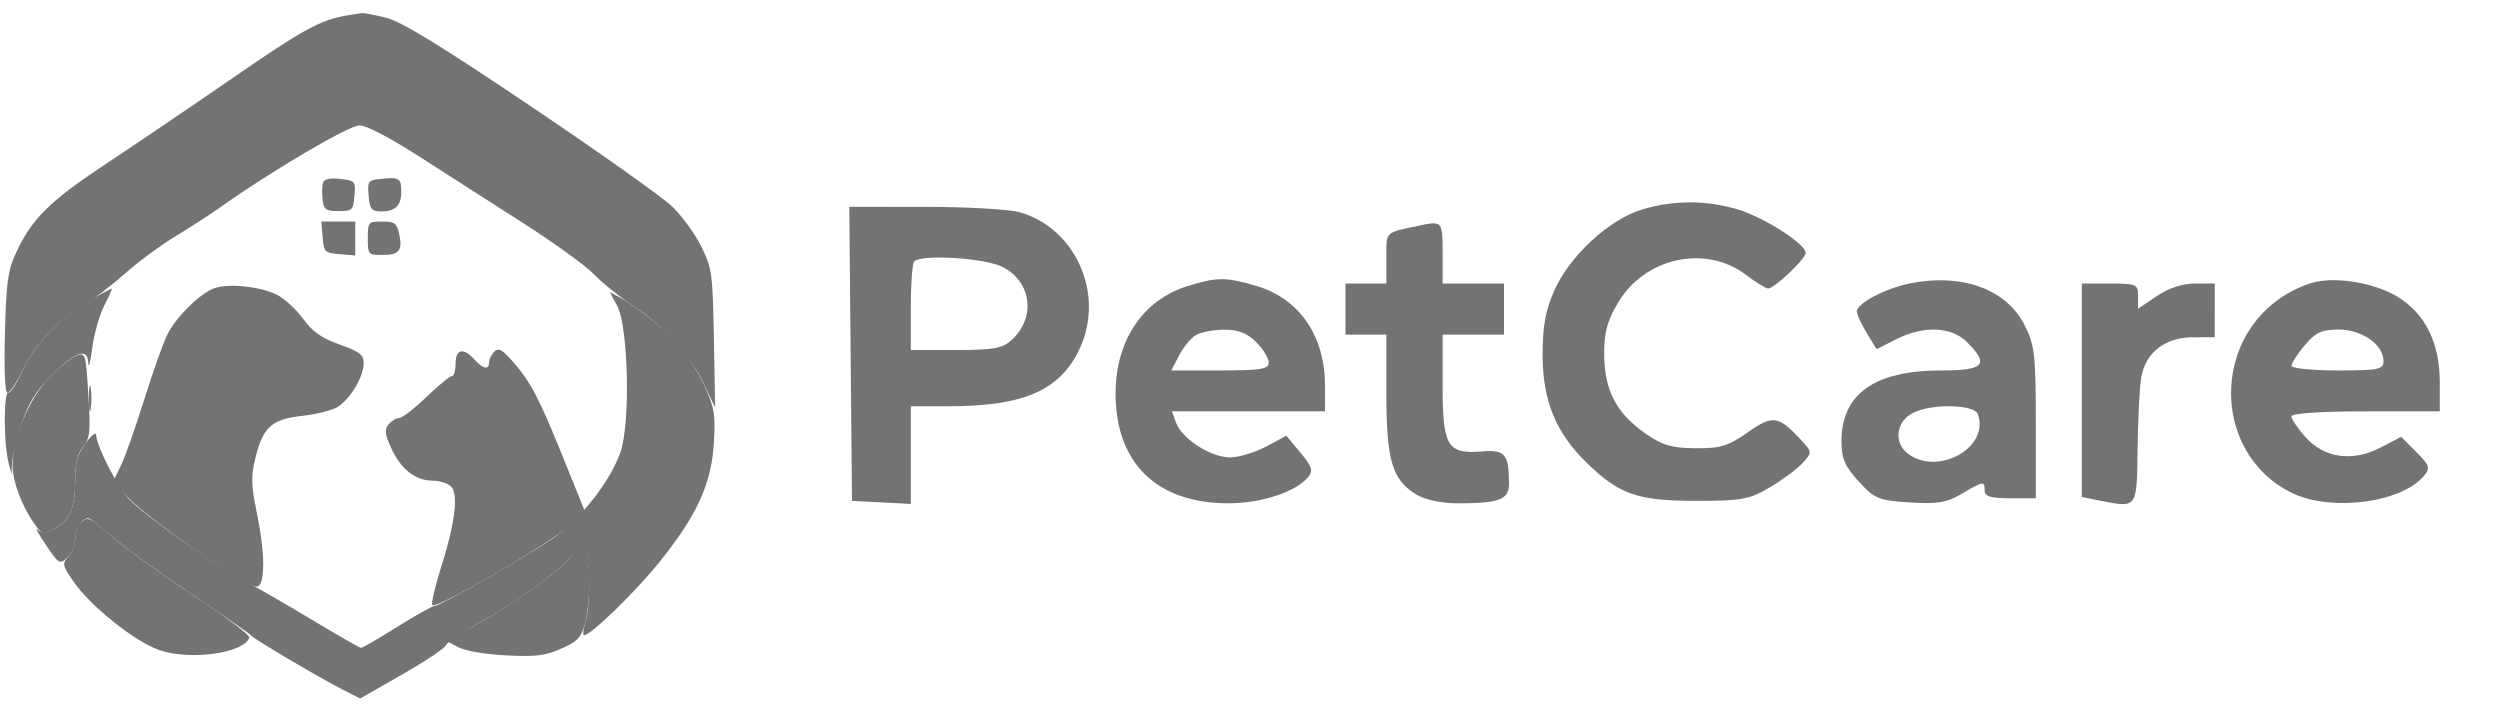
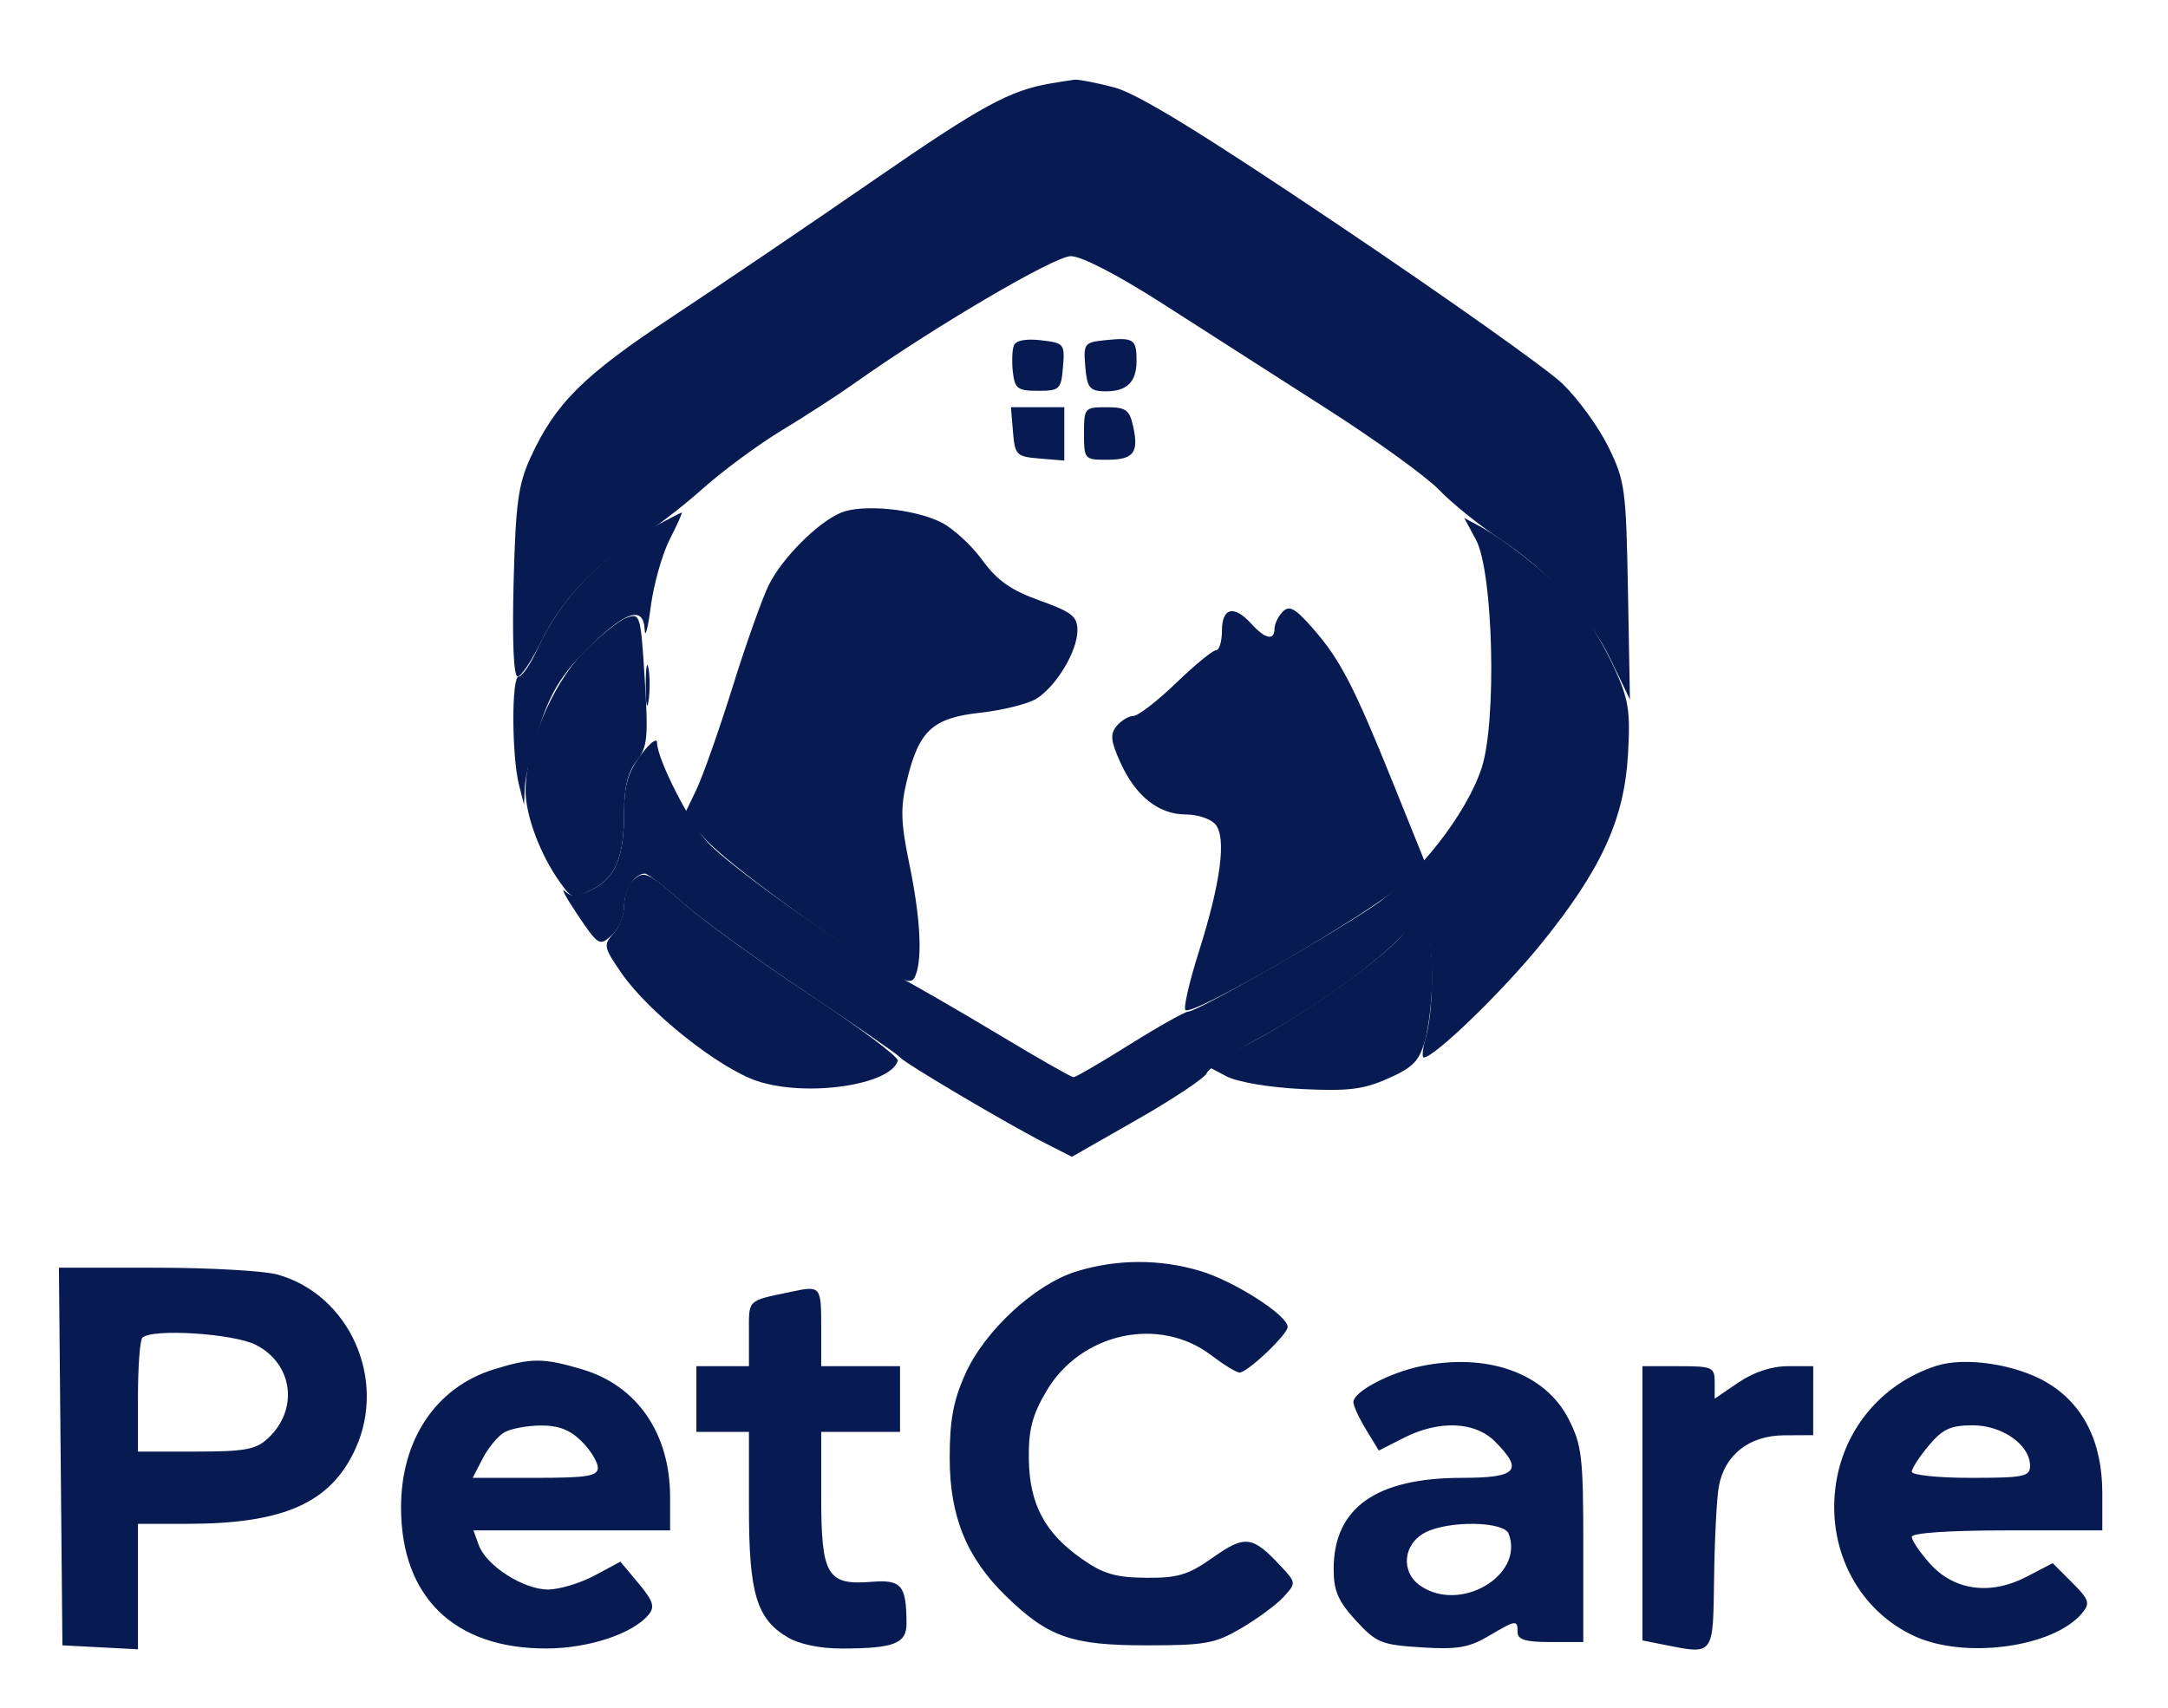
- <svg xmlns="http://www.w3.org/2000/svg" viewBox="0 0 440 128" role="img" aria-labelledby="petcare-logo-horizontal-monochrome-title">
-   <g transform="scale(0.7356322)" fill="#737373" fill-rule="evenodd">
+ <svg xmlns="http://www.w3.org/2000/svg" viewBox="0 0 330 260" role="img" aria-labelledby="petcare-logo-stacked-dark-title">
+   <g transform="translate(77 9)" fill="#071A52" fill-rule="evenodd">
    <path d="M 83 3.692 C 76.711 4.747, 72.418 7.090, 56.031 18.408 C 46.389 25.067, 32.605 34.413, 25.399 39.176 C 11.792 48.170, 7.532 52.400, 3.749 60.670 C 1.877 64.764, 1.485 67.672, 1.176 79.750 C 0.950 88.602, 1.182 94, 1.789 94 C 2.326 94, 3.957 91.564, 5.414 88.586 C 8.434 82.413, 13.842 76.640, 20.014 73 C 22.345 71.625, 26.783 68.238, 29.876 65.473 C 32.969 62.709, 38.425 58.679, 42 56.519 C 45.575 54.359, 50.525 51.153, 53 49.394 C 64.957 40.896, 83.488 30, 85.984 30 C 87.640 30, 93.116 32.839, 100.095 37.315 C 106.368 41.339, 117.582 48.521, 125.016 53.276 C 132.449 58.031, 140.099 63.554, 142.016 65.550 C 143.932 67.545, 147.975 70.823, 151 72.834 C 158.860 78.059, 164.874 84.583, 168.207 91.500 L 171.098 97.500 170.799 81 C 170.516 65.401, 170.352 64.200, 167.796 59 C 166.309 55.975, 163.159 51.650, 160.796 49.388 C 158.433 47.126, 143.227 36.344, 127.004 25.428 C 105.707 11.097, 96.125 5.221, 92.536 4.290 C 89.801 3.580, 87.100 3.061, 86.532 3.136 C 85.964 3.211, 84.375 3.461, 83 3.692 M 77.322 43.604 C 77.063 44.279, 76.997 46.107, 77.175 47.666 C 77.463 50.176, 77.900 50.500, 81 50.500 C 84.302 50.500, 84.517 50.295, 84.803 46.866 C 85.096 43.358, 84.979 43.216, 81.450 42.804 C 79.136 42.534, 77.619 42.828, 77.322 43.604 M 91.194 42.794 C 88.046 43.119, 87.902 43.312, 88.194 46.818 C 88.456 49.973, 88.858 50.510, 91 50.573 C 94.461 50.675, 96 49.248, 96 45.937 C 96 42.622, 95.572 42.341, 91.194 42.794 M 77.190 56.750 C 77.483 60.296, 77.704 60.517, 81.250 60.810 L 85 61.121 85 57.060 L 85 53 80.940 53 L 76.879 53 77.190 56.750 M 88 57 C 88 60.892, 88.093 61, 91.441 61 C 95.533 61, 96.370 59.962, 95.495 55.976 C 94.925 53.382, 94.402 53, 91.421 53 C 88.097 53, 88 53.113, 88 57 M 51 69.061 C 47.477 70.539, 42.144 75.869, 40.054 80 C 39.080 81.925, 36.598 88.900, 34.539 95.500 C 32.479 102.100, 29.972 109.207, 28.966 111.294 L 27.139 115.088 30.239 118.619 C 33.407 122.227, 48.801 133.530, 57.133 138.364 C 61.164 140.703, 61.846 140.844, 62.383 139.445 C 63.426 136.725, 63.074 130.570, 61.415 122.547 C 60.115 116.261, 60.042 113.994, 61.011 109.952 C 62.868 102.214, 64.907 100.318, 72.245 99.504 C 75.685 99.123, 79.534 98.154, 80.798 97.351 C 83.823 95.429, 86.992 90.135, 86.996 86.994 C 86.999 84.847, 86.174 84.191, 81.250 82.425 C 76.859 80.850, 74.791 79.390, 72.500 76.249 C 70.850 73.986, 68.037 71.408, 66.249 70.520 C 62.099 68.459, 54.230 67.706, 51 69.061 M 118.250 84.130 C 117.563 84.829, 117 85.985, 117 86.700 C 117 88.582, 115.579 88.297, 113.500 86 C 110.848 83.069, 109 83.480, 109 87 C 109 88.650, 108.592 90, 108.094 90 C 107.595 90, 104.853 92.250, 102 95 C 99.147 97.750, 96.235 100, 95.529 100 C 94.823 100, 93.676 100.685, 92.981 101.523 C 91.950 102.765, 92.054 103.793, 93.543 107.096 C 95.853 112.217, 99.362 115, 103.512 115 C 105.296 115, 107.322 115.683, 108.015 116.518 C 109.706 118.556, 108.821 125.350, 105.497 135.844 C 104.043 140.433, 103.117 144.450, 103.438 144.771 C 104.474 145.807, 131.300 130.229, 136.609 125.509 L 139.994 122.500 135.156 110.500 C 129.089 95.448, 127.030 91.466, 122.842 86.680 C 120.150 83.604, 119.257 83.107, 118.250 84.130 M 18.322 85.072 C 17.124 85.518, 14.149 87.934, 11.712 90.442 C 6.984 95.307, 3 104.890, 3 111.399 C 3 115.142, 5.221 121.082, 8.178 125.243 C 10.063 127.897, 10.223 127.936, 13.106 126.445 C 16.744 124.564, 18 121.515, 18 114.570 C 18 110.891, 18.577 108.536, 19.886 106.872 C 21.560 104.743, 21.701 103.342, 21.136 94.368 C 20.516 84.515, 20.445 84.282, 18.322 85.072 M 19.200 125.200 C 18.540 125.860, 18 127.512, 18 128.871 C 18 130.230, 17.260 132.160, 16.356 133.159 C 14.818 134.858, 14.899 135.248, 17.606 139.165 C 21.727 145.131, 32.455 153.658, 38.267 155.589 C 45.736 158.070, 58.510 156.225, 59.661 152.500 C 59.831 151.950, 53.852 147.458, 46.375 142.517 C 38.898 137.577, 30.328 131.390, 27.332 128.767 C 21.422 123.596, 20.992 123.408, 19.200 125.200 M 136.720 132.989 C 134.524 136.125, 122.653 144.730, 114.337 149.216 L 106.746 153.311 109.623 154.841 C 111.298 155.732, 116.092 156.551, 121.096 156.801 C 128.190 157.155, 130.492 156.876, 134.275 155.203 C 138.105 153.508, 139.033 152.545, 139.923 149.338 C 140.509 147.227, 140.991 142.949, 140.994 139.832 C 141.003 131.208, 139.572 128.917, 136.720 132.989" />
    <path d="M 23.500 70.695 C 14.847 75.353, 8.396 81.941, 4.841 89.750 C 3.777 92.088, 2.477 94, 1.953 94 C 0.845 94, 0.879 106.094, 2 110.500 L 2.763 113.500 2.882 110.771 C 2.947 109.270, 3.971 105.086, 5.157 101.472 C 6.783 96.518, 8.493 93.716, 12.111 90.080 C 18.073 84.086, 20.946 83.055, 21.127 86.844 C 21.197 88.305, 21.614 86.733, 22.055 83.351 C 22.496 79.968, 23.798 75.356, 24.949 73.101 C 26.099 70.845, 26.919 69.018, 26.770 69.040 C 26.622 69.062, 25.150 69.807, 23.500 70.695 M 147.663 73.182 C 150.303 78.089, 150.860 100.896, 148.512 107.964 C 146.183 114.976, 138.852 124.349, 132.134 128.902 C 125.263 133.560, 105.208 145, 103.914 145 C 103.399 145, 99.388 147.250, 95 150 C 90.612 152.750, 86.744 155, 86.405 155 C 86.066 155, 80.947 152.083, 75.030 148.518 C 69.113 144.953, 61.756 140.713, 58.682 139.095 C 51.707 135.427, 34.406 123.171, 30.813 119.354 C 28.030 116.398, 23.027 106.589, 23.010 104.056 C 23.004 103.261, 21.875 104.136, 20.500 106 C 18.582 108.599, 18 110.609, 18 114.629 C 18 121.476, 16.737 124.567, 13.192 126.401 C 10.934 127.569, 10.013 127.634, 9.001 126.699 C 8.288 126.039, 9.164 127.668, 10.947 130.319 C 14.065 134.951, 14.264 135.071, 16.095 133.414 C 17.143 132.466, 18 130.500, 18 129.045 C 18 126.500, 19.569 124, 21.167 124 C 21.588 124, 24.193 126.007, 26.955 128.460 C 29.717 130.913, 38.170 137.053, 45.738 142.104 C 53.307 147.155, 59.725 151.600, 60 151.982 C 60.596 152.809, 76.213 162.048, 82.052 165.026 L 86.158 167.121 96.171 161.402 C 101.678 158.257, 106.410 155.096, 106.685 154.378 C 106.960 153.661, 110.552 151.258, 114.667 149.038 C 122.874 144.611, 133.244 137.108, 136.726 133.077 C 138.617 130.888, 139.105 130.726, 139.961 132 C 141.232 133.891, 141.301 144.464, 140.070 148.757 C 139.558 150.540, 139.397 152, 139.712 152 C 141.320 152, 151.743 141.908, 157.583 134.696 C 166.712 123.423, 170.228 115.770, 170.798 105.934 C 171.187 99.213, 170.914 97.493, 168.695 92.644 C 167.292 89.581, 164.875 85.464, 163.322 83.495 C 160.513 79.931, 152.591 73.441, 148.189 71.096 L 145.879 69.865 147.663 73.182 M 21.286 95.500 C 21.294 98.250, 21.488 99.256, 21.718 97.736 C 21.947 96.216, 21.941 93.966, 21.704 92.736 C 21.467 91.506, 21.279 92.750, 21.286 95.500" />
  </g>
-   <path transform="translate(145 31) scale(0.9)" fill="#737373" fill-rule="evenodd" d="M 159.860 6.568 C 153.545 8.512, 145.872 15.598, 142.911 22.221 C 141.106 26.257, 140.552 29.265, 140.557 35 C 140.564 43.899, 143.144 50.201, 149.175 56.054 C 155.568 62.258, 159.125 63.500, 170.500 63.500 C 179.514 63.500, 180.944 63.239, 185.001 60.854 C 187.477 59.398, 190.363 57.256, 191.416 56.093 C 193.307 54.004, 193.301 53.949, 190.914 51.398 C 186.628 46.815, 185.517 46.677, 180.630 50.121 C 176.847 52.788, 175.301 53.257, 170.431 53.213 C 165.788 53.171, 163.917 52.617, 160.643 50.317 C 155.008 46.357, 152.696 41.987, 152.603 35.125 C 152.542 30.699, 153.112 28.484, 155.249 24.838 C 160.490 15.895, 172.442 13.286, 180.391 19.349 C 182.303 20.807, 184.234 21.987, 184.683 21.971 C 185.933 21.926, 192 16.163, 192 15.020 C 192 13.246, 183.840 8.030, 178.655 6.490 C 172.486 4.658, 165.975 4.685, 159.860 6.568 M 5.235 34.750 L 5.500 63.500 11.250 63.800 L 17 64.100 17 54.550 L 17 45 24.451 45 C 39.227 45, 46.362 41.815, 50.120 33.541 C 54.935 22.942, 49.159 10.082, 38.219 7.044 C 36.174 6.476, 27.856 6.009, 19.735 6.006 L 4.969 6 5.235 34.750 M 116.500 9.655 C 109.592 11.116, 110 10.716, 110 16.019 L 110 21 106 21 L 102 21 102 26 L 102 31 106 31 L 110 31 110 42.599 C 110 55.615, 111.163 59.483, 115.920 62.294 C 117.685 63.336, 120.889 63.995, 124.154 63.986 C 132.129 63.966, 134.002 63.232, 133.986 60.133 C 133.956 54.318, 133.230 53.467, 128.607 53.835 C 121.909 54.368, 121 52.826, 121 40.929 L 121 31 127 31 L 133 31 133 26 L 133 21 127 21 L 121 21 121 15 C 121 8.829, 120.910 8.722, 116.500 9.655 M 17.667 16.667 C 17.300 17.033, 17 21.083, 17 25.667 L 17 34 25.811 34 C 33.281 34, 34.954 33.691, 36.799 31.972 C 41.510 27.583, 40.601 20.628, 34.940 17.752 C 31.518 16.012, 19.101 15.232, 17.667 16.667 M 71.127 21.498 C 62.365 24.231, 57.044 32.165, 57.044 42.500 C 57.044 56.158, 65.168 64.027, 79.218 63.978 C 85.621 63.956, 92.330 61.732, 94.723 58.838 C 95.719 57.634, 95.435 56.748, 93.192 54.061 L 90.438 50.762 86.484 52.881 C 84.309 54.046, 81.127 55, 79.413 55 C 75.675 55, 70.018 51.374, 68.882 48.250 L 68.064 46 83.032 46 L 98 46 98 40.968 C 98 31.245, 93.001 23.969, 84.609 21.476 C 78.657 19.709, 76.853 19.712, 71.127 21.498 M 212.240 21.009 C 207.429 22.014, 201.998 24.909, 202.004 26.466 C 202.006 27.035, 202.878 28.928, 203.942 30.673 L 205.877 33.847 209.650 31.923 C 215.014 29.189, 220.489 29.398, 223.545 32.455 C 227.960 36.869, 226.936 38, 218.520 38 C 205.449 38, 199 42.587, 199 51.883 C 199 55.198, 199.676 56.767, 202.372 59.709 C 205.485 63.106, 206.252 63.421, 212.345 63.809 C 217.766 64.154, 219.586 63.852, 222.530 62.115 C 226.800 59.596, 227 59.568, 227 61.500 C 227 62.633, 228.222 63, 232 63 L 237 63 237 48.212 C 237 34.848, 236.783 33, 234.750 29.020 C 231.185 22.041, 222.349 18.897, 212.240 21.009 M 290.764 20.940 C 282.311 23.657, 276.397 30.839, 275.357 39.648 C 274.216 49.313, 279.071 58.310, 287.491 62.135 C 295.207 65.640, 308.640 63.772, 312.922 58.599 C 314.183 57.075, 314.011 56.549, 311.396 53.934 L 308.448 50.987 304.474 53.057 C 298.970 55.923, 293.432 55.167, 289.750 51.046 C 288.238 49.353, 287 47.526, 287 46.984 C 287 46.384, 292.655 46, 301.500 46 L 316 46 316 40.316 C 316 32.511, 313.083 26.719, 307.506 23.451 C 302.817 20.703, 295.101 19.546, 290.764 20.940 M 246 41.875 L 246 62.750 249.125 63.375 C 256.951 64.940, 256.744 65.209, 256.908 53.250 C 256.989 47.337, 257.310 41.076, 257.623 39.335 C 258.489 34.508, 262.244 31.555, 267.551 31.525 L 271.994 31.500 271.997 26.250 L 272 21 268.140 21 C 265.683 21, 262.955 21.898, 260.640 23.470 L 257 25.940 257 23.470 C 257 21.143, 256.682 21, 251.500 21 L 246 21 246 41.875 M 72.750 31.080 C 71.787 31.641, 70.313 33.427, 69.474 35.050 L 67.949 38 77.474 38 C 85.399 38, 87 37.740, 87 36.455 C 87 35.605, 85.895 33.805, 84.545 32.455 C 82.784 30.693, 81.019 30.009, 78.295 30.030 C 76.208 30.047, 73.712 30.519, 72.750 31.080 M 289.589 33.077 C 288.165 34.769, 287 36.569, 287 37.077 C 287 37.585, 291.050 38, 296 38 C 304.047 38, 305 37.807, 305 36.174 C 305 32.979, 300.790 30, 296.274 30 C 292.928 30, 291.704 30.563, 289.589 33.077 M 213 46.288 C 209.578 48.011, 209.138 52.283, 212.165 54.403 C 218.219 58.643, 228.079 52.861, 225.639 46.502 C 224.914 44.613, 216.608 44.472, 213 46.288" />
+   <g transform="matrix(1.111111 0 0 1.111111 -157.1111 152.5556)">
+     <path transform="translate(145 31) scale(0.9)" fill="#071A52" fill-rule="evenodd" d="M 159.860 6.568 C 153.545 8.512, 145.872 15.598, 142.911 22.221 C 141.106 26.257, 140.552 29.265, 140.557 35 C 140.564 43.899, 143.144 50.201, 149.175 56.054 C 155.568 62.258, 159.125 63.500, 170.500 63.500 C 179.514 63.500, 180.944 63.239, 185.001 60.854 C 187.477 59.398, 190.363 57.256, 191.416 56.093 C 193.307 54.004, 193.301 53.949, 190.914 51.398 C 186.628 46.815, 185.517 46.677, 180.630 50.121 C 176.847 52.788, 175.301 53.257, 170.431 53.213 C 165.788 53.171, 163.917 52.617, 160.643 50.317 C 155.008 46.357, 152.696 41.987, 152.603 35.125 C 152.542 30.699, 153.112 28.484, 155.249 24.838 C 160.490 15.895, 172.442 13.286, 180.391 19.349 C 182.303 20.807, 184.234 21.987, 184.683 21.971 C 185.933 21.926, 192 16.163, 192 15.020 C 192 13.246, 183.840 8.030, 178.655 6.490 C 172.486 4.658, 165.975 4.685, 159.860 6.568 M 5.235 34.750 L 5.500 63.500 11.250 63.800 L 17 64.100 17 54.550 L 17 45 24.451 45 C 39.227 45, 46.362 41.815, 50.120 33.541 C 54.935 22.942, 49.159 10.082, 38.219 7.044 C 36.174 6.476, 27.856 6.009, 19.735 6.006 L 4.969 6 5.235 34.750 M 116.500 9.655 C 109.592 11.116, 110 10.716, 110 16.019 L 110 21 106 21 L 102 21 102 26 L 102 31 106 31 L 110 31 110 42.599 C 110 55.615, 111.163 59.483, 115.920 62.294 C 117.685 63.336, 120.889 63.995, 124.154 63.986 C 132.129 63.966, 134.002 63.232, 133.986 60.133 C 133.956 54.318, 133.230 53.467, 128.607 53.835 C 121.909 54.368, 121 52.826, 121 40.929 L 121 31 127 31 L 133 31 133 26 L 133 21 127 21 L 121 21 121 15 C 121 8.829, 120.910 8.722, 116.500 9.655 M 17.667 16.667 C 17.300 17.033, 17 21.083, 17 25.667 L 17 34 25.811 34 C 33.281 34, 34.954 33.691, 36.799 31.972 C 41.510 27.583, 40.601 20.628, 34.940 17.752 C 31.518 16.012, 19.101 15.232, 17.667 16.667 M 71.127 21.498 C 62.365 24.231, 57.044 32.165, 57.044 42.500 C 57.044 56.158, 65.168 64.027, 79.218 63.978 C 85.621 63.956, 92.330 61.732, 94.723 58.838 C 95.719 57.634, 95.435 56.748, 93.192 54.061 L 90.438 50.762 86.484 52.881 C 84.309 54.046, 81.127 55, 79.413 55 C 75.675 55, 70.018 51.374, 68.882 48.250 L 68.064 46 83.032 46 L 98 46 98 40.968 C 98 31.245, 93.001 23.969, 84.609 21.476 C 78.657 19.709, 76.853 19.712, 71.127 21.498 M 212.240 21.009 C 207.429 22.014, 201.998 24.909, 202.004 26.466 C 202.006 27.035, 202.878 28.928, 203.942 30.673 L 205.877 33.847 209.650 31.923 C 215.014 29.189, 220.489 29.398, 223.545 32.455 C 227.960 36.869, 226.936 38, 218.520 38 C 205.449 38, 199 42.587, 199 51.883 C 199 55.198, 199.676 56.767, 202.372 59.709 C 205.485 63.106, 206.252 63.421, 212.345 63.809 C 217.766 64.154, 219.586 63.852, 222.530 62.115 C 226.800 59.596, 227 59.568, 227 61.500 C 227 62.633, 228.222 63, 232 63 L 237 63 237 48.212 C 237 34.848, 236.783 33, 234.750 29.020 C 231.185 22.041, 222.349 18.897, 212.240 21.009 M 290.764 20.940 C 282.311 23.657, 276.397 30.839, 275.357 39.648 C 274.216 49.313, 279.071 58.310, 287.491 62.135 C 295.207 65.640, 308.640 63.772, 312.922 58.599 C 314.183 57.075, 314.011 56.549, 311.396 53.934 L 308.448 50.987 304.474 53.057 C 298.970 55.923, 293.432 55.167, 289.750 51.046 C 288.238 49.353, 287 47.526, 287 46.984 C 287 46.384, 292.655 46, 301.500 46 L 316 46 316 40.316 C 316 32.511, 313.083 26.719, 307.506 23.451 C 302.817 20.703, 295.101 19.546, 290.764 20.940 M 246 41.875 L 246 62.750 249.125 63.375 C 256.951 64.940, 256.744 65.209, 256.908 53.250 C 256.989 47.337, 257.310 41.076, 257.623 39.335 C 258.489 34.508, 262.244 31.555, 267.551 31.525 L 271.994 31.500 271.997 26.250 L 272 21 268.140 21 C 265.683 21, 262.955 21.898, 260.640 23.470 L 257 25.940 257 23.470 C 257 21.143, 256.682 21, 251.500 21 L 246 21 246 41.875 M 72.750 31.080 C 71.787 31.641, 70.313 33.427, 69.474 35.050 L 67.949 38 77.474 38 C 85.399 38, 87 37.740, 87 36.455 C 87 35.605, 85.895 33.805, 84.545 32.455 C 82.784 30.693, 81.019 30.009, 78.295 30.030 C 76.208 30.047, 73.712 30.519, 72.750 31.080 M 289.589 33.077 C 288.165 34.769, 287 36.569, 287 37.077 C 287 37.585, 291.050 38, 296 38 C 304.047 38, 305 37.807, 305 36.174 C 305 32.979, 300.790 30, 296.274 30 C 292.928 30, 291.704 30.563, 289.589 33.077 M 213 46.288 C 209.578 48.011, 209.138 52.283, 212.165 54.403 C 218.219 58.643, 228.079 52.861, 225.639 46.502 C 224.914 44.613, 216.608 44.472, 213 46.288" />
+   </g>
</svg>
